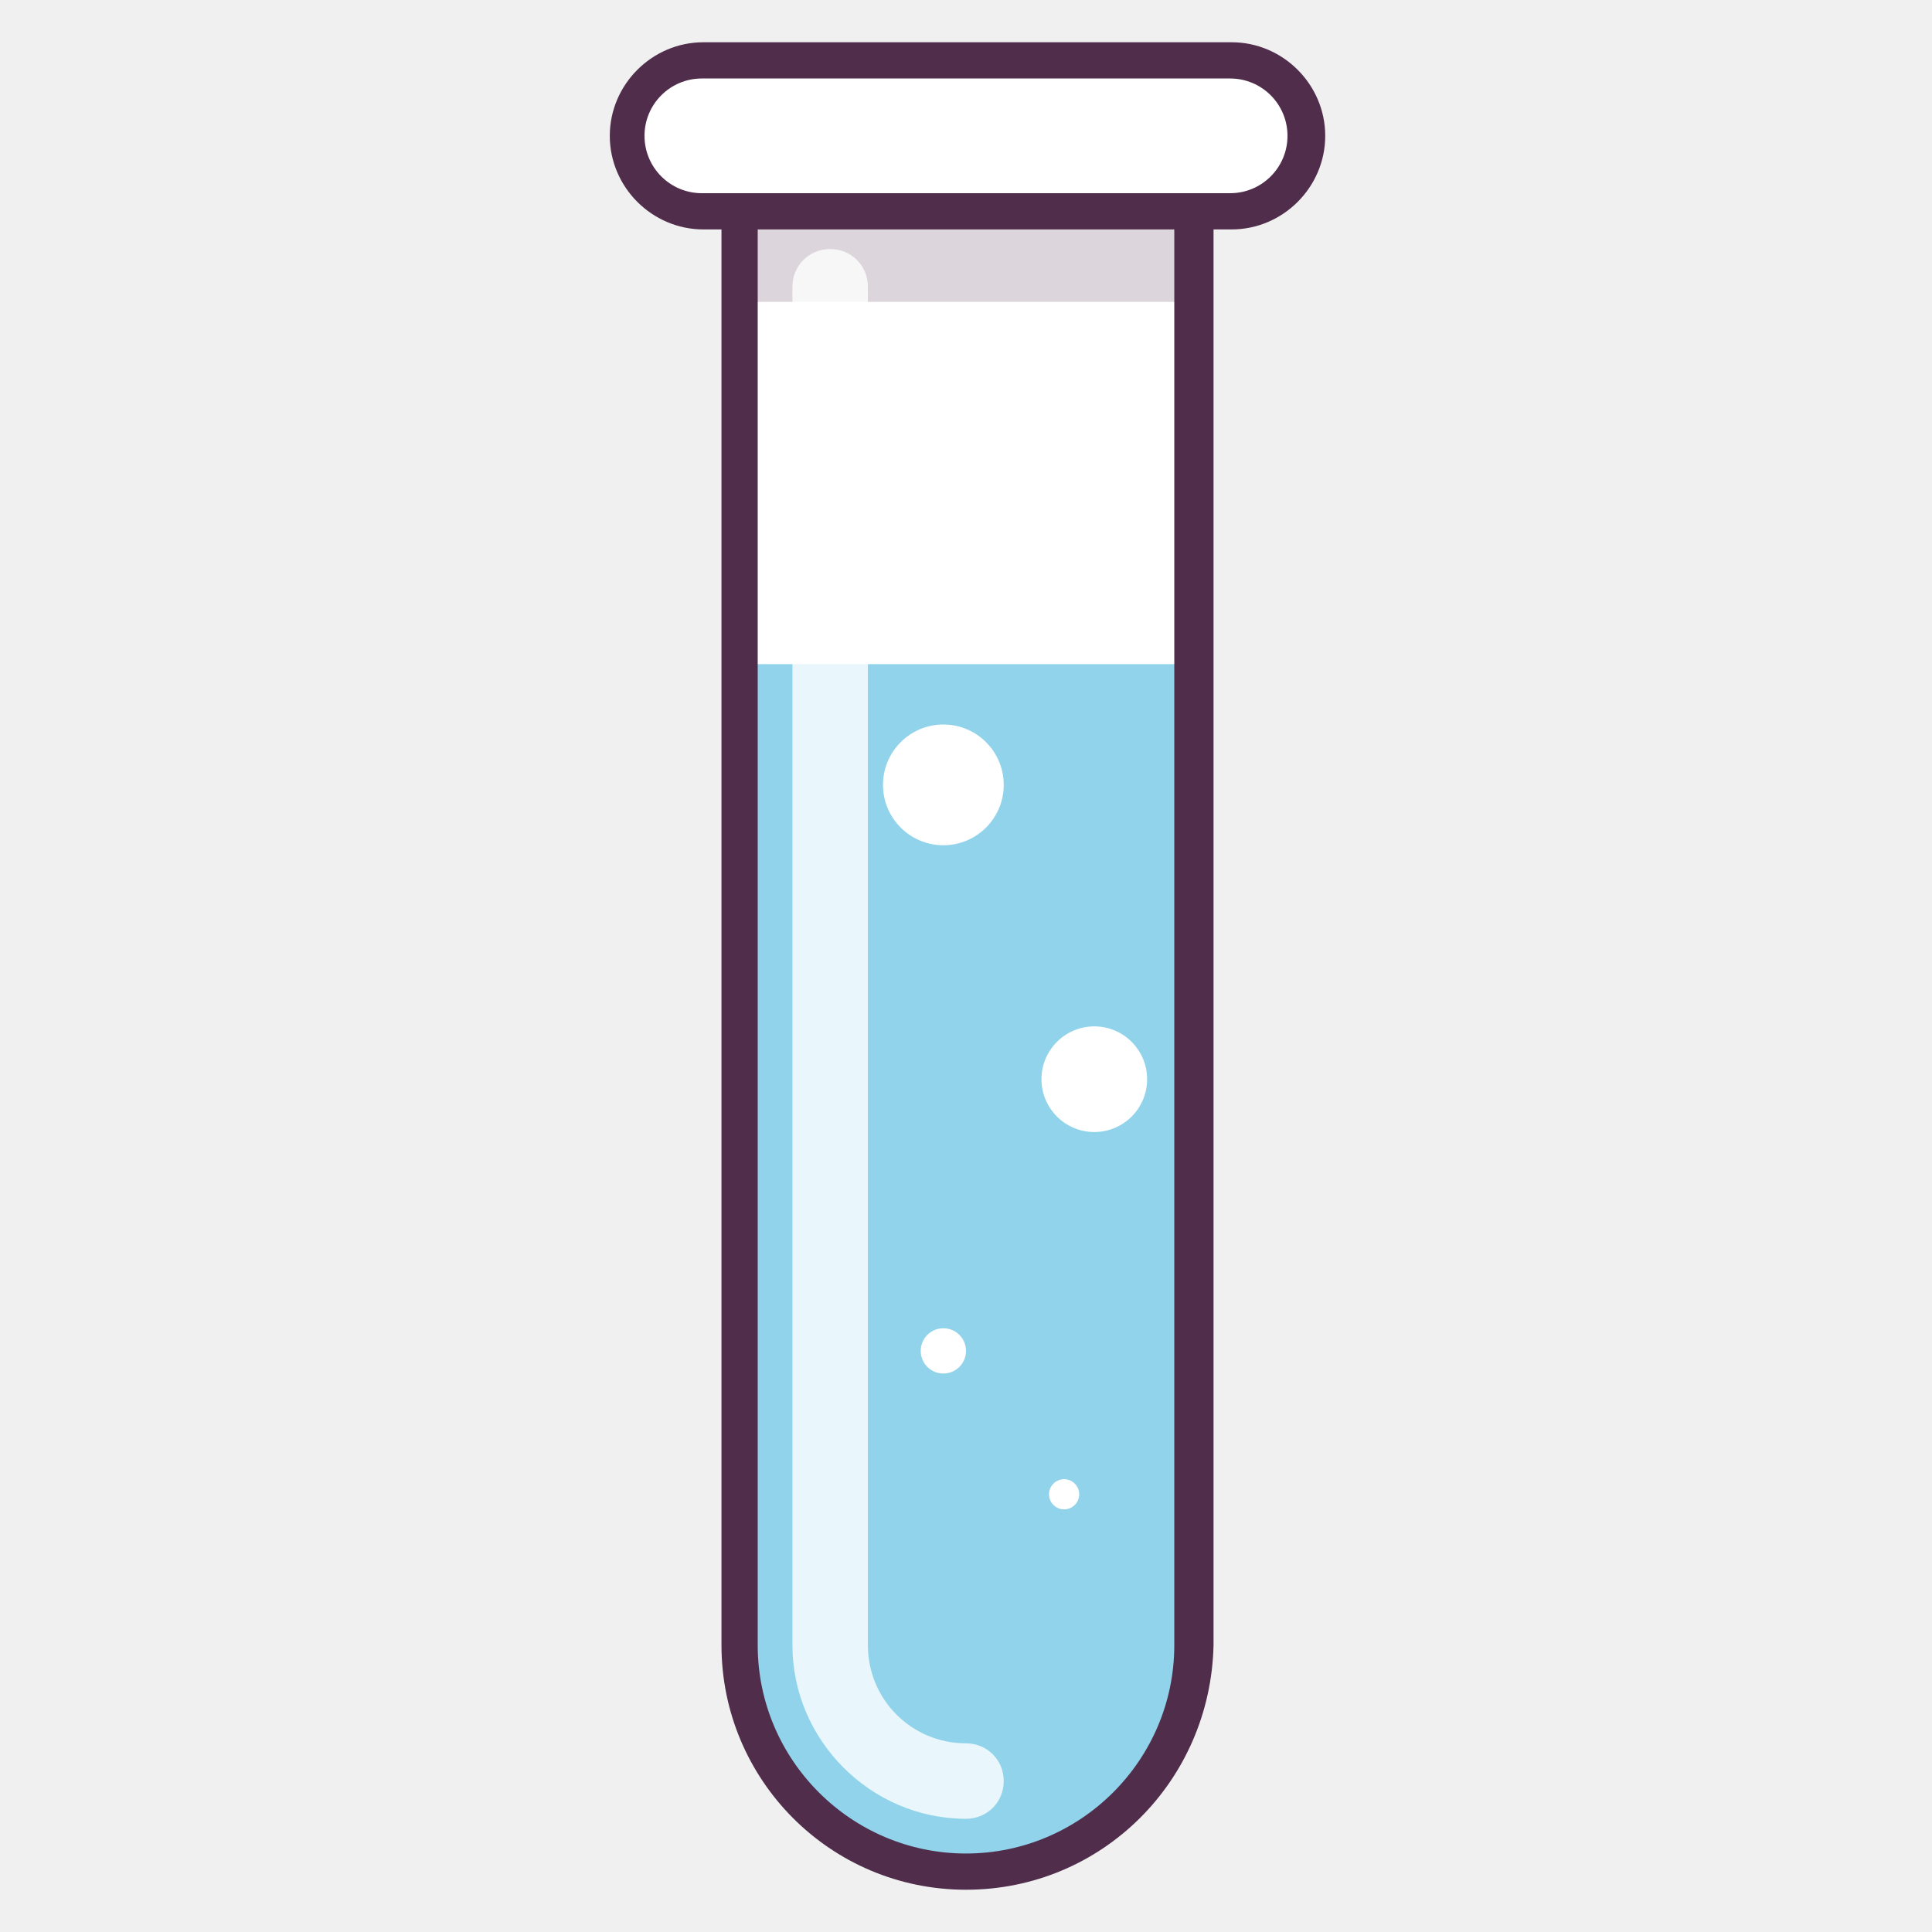
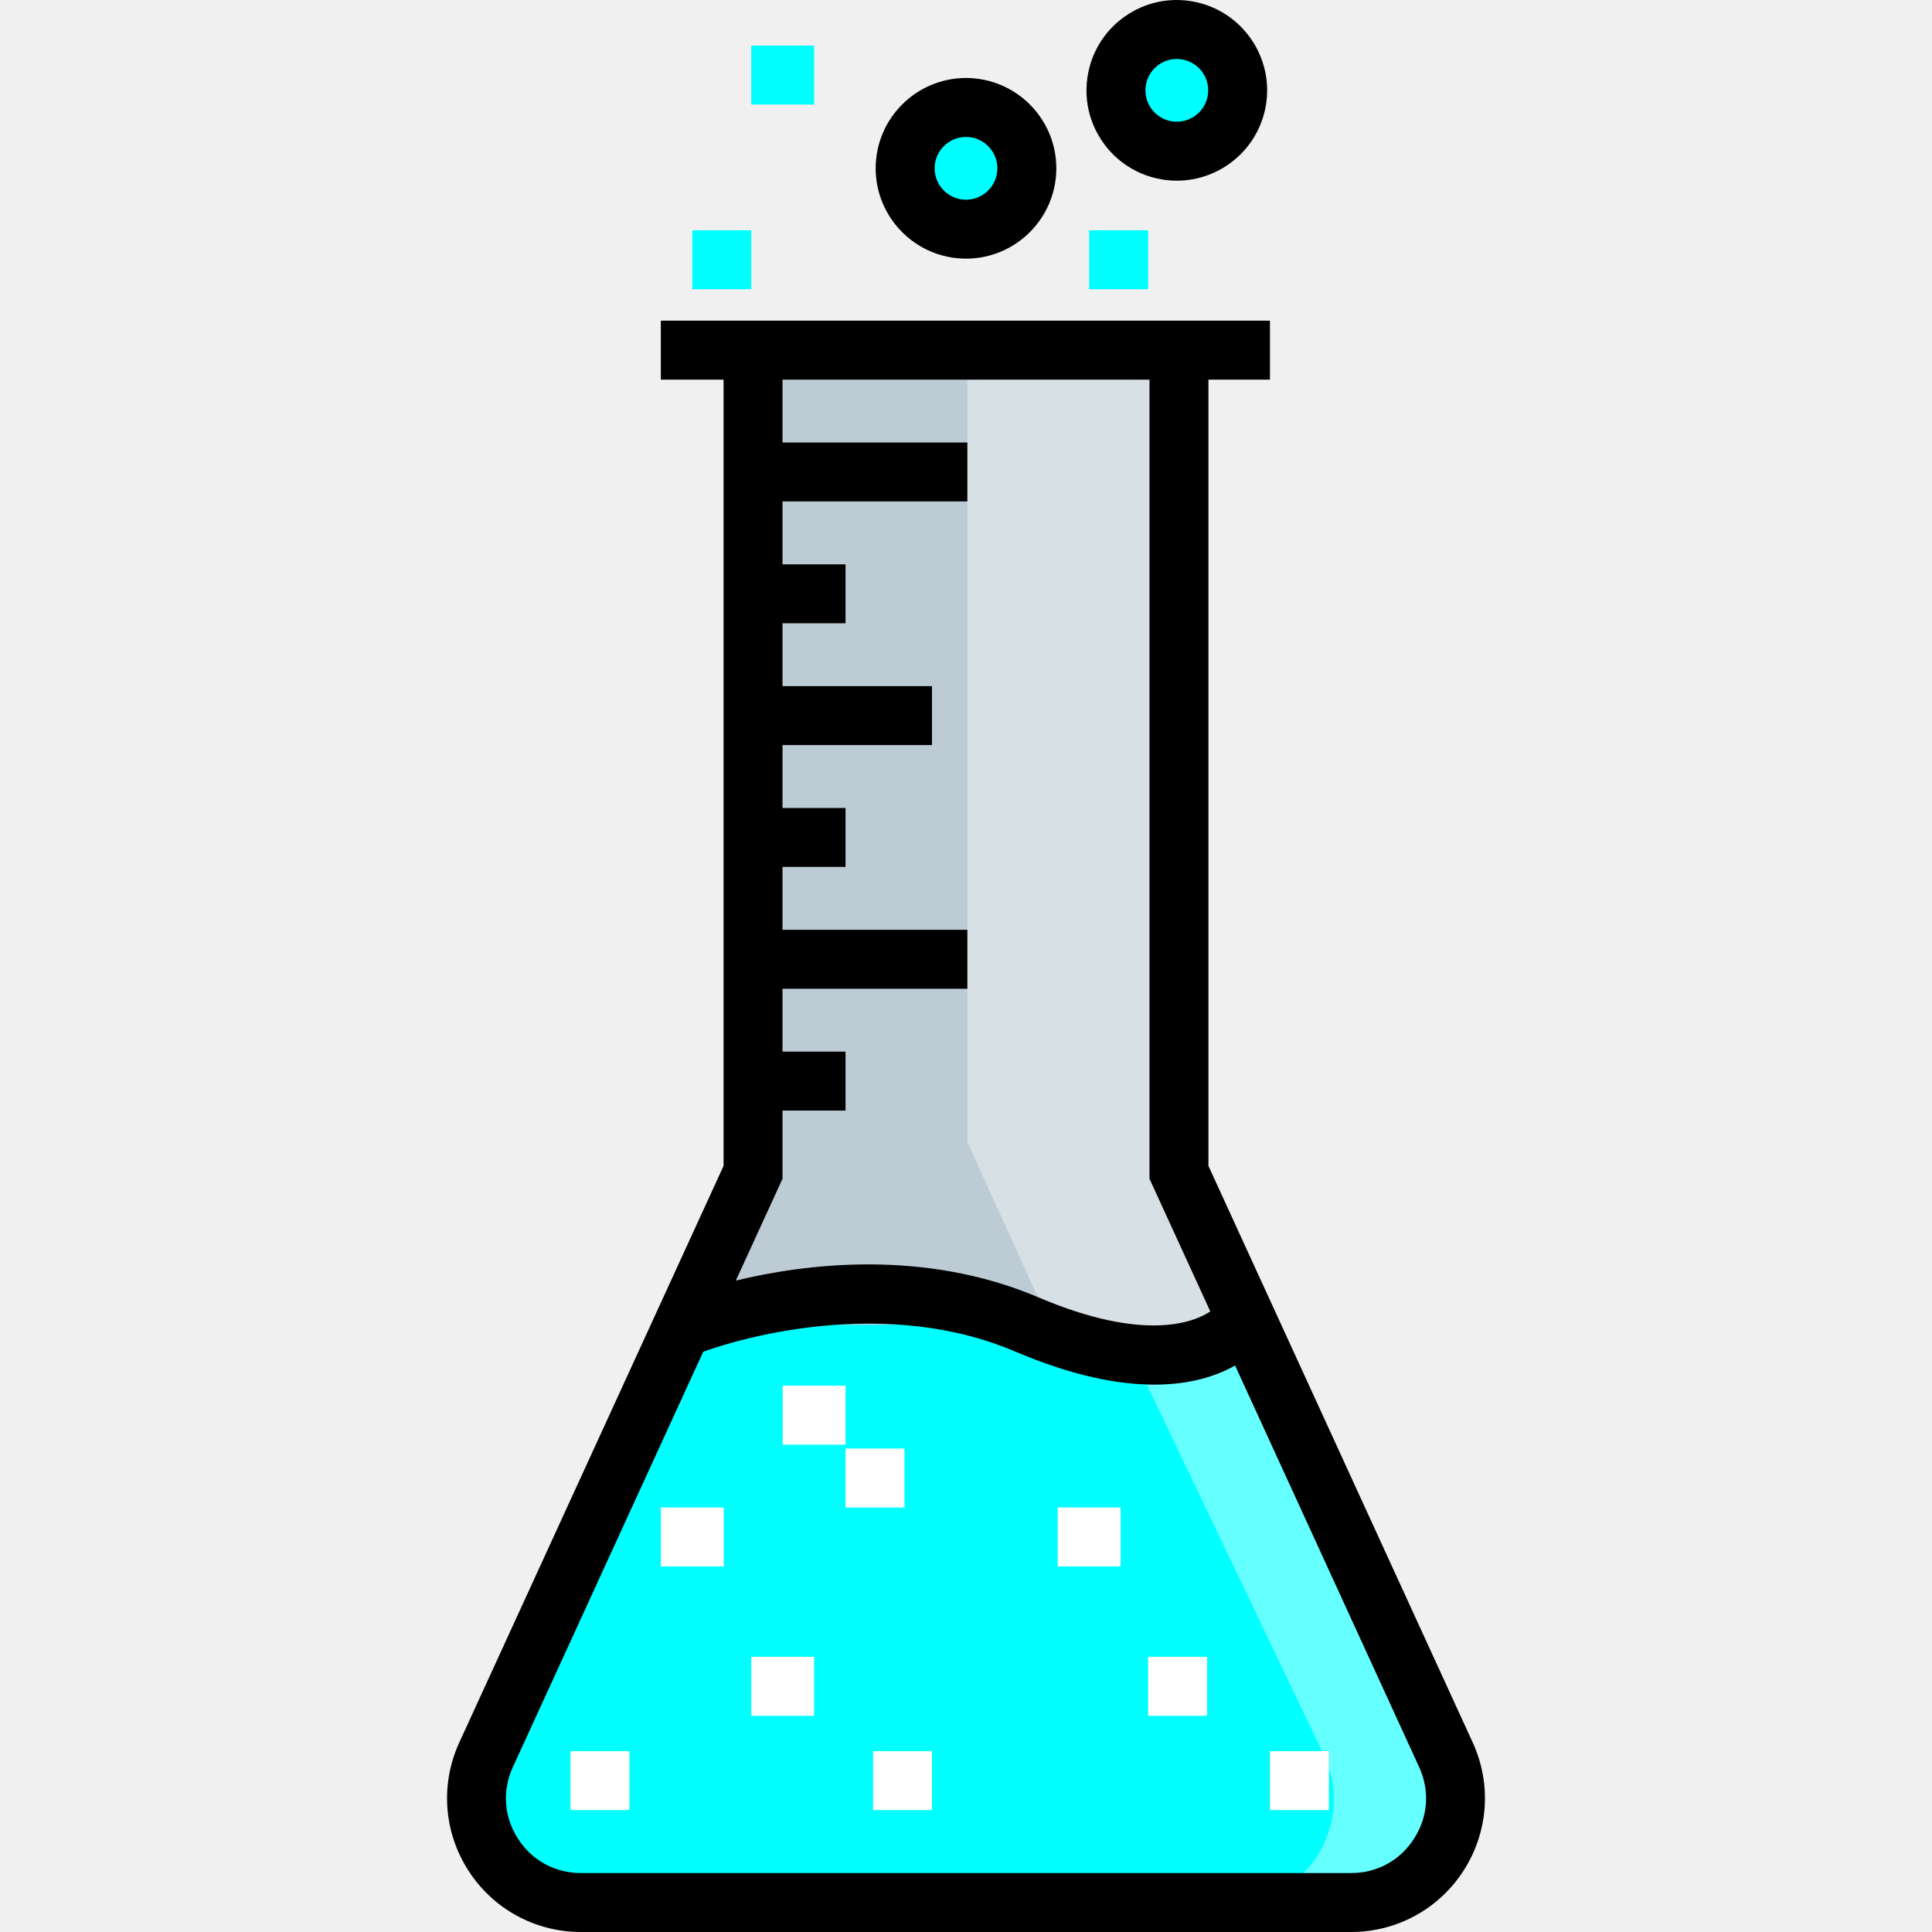
- <svg xmlns="http://www.w3.org/2000/svg" enable-background="new 0 0 128 128" id="Слой_1" version="1.1" viewBox="0 0 128 128" xml:space="preserve">
+ <svg xmlns="http://www.w3.org/2000/svg" version="1.1" id="Layer_1" viewBox="0 0 512.001 512.001" xml:space="preserve">
  <g>
-     <g>
-       <path d="M81.5,4H79H49h-2.5c-2.8,0-5,2.2-5,5s2.2,5,5,5H49v95c0,8.3,6.7,15,15,15s15-6.7,15-15V14h2.5    c2.8,0,5-2.2,5-5S84.3,4,81.5,4z" fill="#FFFFFF" />
-     </g>
-     <g>
-       <path d="M64,124L64,124c-8.3,0-15-6.7-15-15V44h30v65C79,117.3,72.3,124,64,124z" fill="#90D3EA" />
-     </g>
-     <g>
-       <circle cx="62.5" cy="52" fill="#FFFFFF" r="4" />
-     </g>
-     <g>
-       <circle cx="72.5" cy="71.5" fill="#FFFFFF" r="3.5" />
-     </g>
-     <g>
-       <circle cx="62.5" cy="89.5" fill="#FFFFFF" r="1.5" />
-     </g>
-     <g>
-       <circle cx="70.5" cy="99" fill="#FFFFFF" r="1" />
-     </g>
-     <g>
-       <path d="M64,125.2c-9,0-16.2-7.3-16.2-16.2V15.2h-1.2c-3.4,0-6.2-2.8-6.2-6.2s2.8-6.2,6.2-6.2h35    c3.4,0,6.2,2.8,6.2,6.2s-2.8,6.2-6.2,6.2h-1.2V109C80.2,118,73,125.2,64,125.2z M46.5,5.2c-2.1,0-3.8,1.7-3.8,3.8s1.7,3.8,3.8,3.8    H49c0.7,0,1.2,0.6,1.2,1.2v95c0,7.6,6.2,13.8,13.8,13.8c7.6,0,13.8-6.2,13.8-13.8V14c0-0.7,0.6-1.2,1.2-1.2h2.5    c2.1,0,3.8-1.7,3.8-3.8s-1.7-3.8-3.8-3.8H46.5z" fill="#502D4B" />
-     </g>
-     <rect fill="#502D4B" height="6" opacity="0.2" width="30" x="49" y="14" />
-     <g>
-       <path d="M79,15.2H49c-0.7,0-1.2-0.6-1.2-1.2s0.6-1.2,1.2-1.2h30c0.7,0,1.2,0.6,1.2,1.2S79.7,15.2,79,15.2z" fill="#502D4B" />
-     </g>
-     <g opacity="0.8">
-       <path d="M64,120.5c-6.3,0-11.5-5.2-11.5-11.5V19c0-1.4,1.1-2.5,2.5-2.5s2.5,1.1,2.5,2.5v90c0,3.6,2.9,6.5,6.5,6.5    c1.4,0,2.5,1.1,2.5,2.5S65.4,120.5,64,120.5z" fill="#FFFFFF" />
-     </g>
+     <circle style="fill:#00FFFF;" cx="311.873" cy="23.944" r="16.126" />
+     <circle style="fill:#00FFFF;" cx="256" cy="44.606" r="16.126" />
+   </g>
+   <path style="fill:#BDCCD4;" d="M312.441,92.984v217.698l70.741,154.343c8.393,18.313-4.989,39.166-25.132,39.166H153.953  c-20.145,0-33.525-20.853-25.132-39.166l70.741-154.343V92.984" />
+   <path style="fill:#D7E0E5;" d="M383.26,465.273L312.598,310.68V92.275H256.36v210.344l70.2,154.459  c8.393,18.313-5.528,39.281-25.673,39.281H134.471c4.902,5.207,11.673,8.332,19.482,8.332h204.096  C378.193,504.689,391.654,483.586,383.26,465.273z" />
+   <path style="fill:#00FFFF;" d="M272.126,350.995c42.614,18.156,56.44,0,56.44,0l54.615,114.278  c8.393,18.313-4.989,39.416-25.132,39.416H153.953c-20.145,0-33.525-21.103-25.132-39.416l54.615-114.153" />
+   <path style="fill:#66FFFF;" d="M383.18,465.273L328.566,351.12c0,0-7.553,9.749-28.544,7.679l50.907,106.506  c8.393,18.313-4.989,39.384-25.132,39.384h32.252C378.193,504.689,391.575,483.586,383.18,465.273z" />
+   <path d="M390.282,461.77l-70.03-152.793v-208.37h16.3V84.985H175.127v15.622h16.624v208.37L121.719,461.77  c-5.055,11.03-4.161,23.711,2.392,33.923c6.554,10.211,17.709,16.308,29.842,16.308h204.096c12.133,0,23.289-6.097,29.842-16.308  C394.444,485.481,395.336,472.799,390.282,461.77z M304.629,100.606v211.78l16.115,35.161c-4.223,2.799-17.337,8.286-45.558-3.738  c-30.581-13.029-62.322-8.767-80.182-4.441l12.367-26.983v-18.07h16.703v-15.622h-16.703v-16.663h48.988v-15.622h-48.988v-16.663  h16.703v-15.622h-16.703v-16.663h39.615v-15.622h-39.615v-16.663h16.703v-15.622h-16.703v-16.663h48.988V117.27h-48.988v-16.663  L304.629,100.606L304.629,100.606z M374.743,487.256c-3.72,5.798-9.805,9.123-16.693,9.123H153.953  c-6.888,0-12.973-3.325-16.693-9.123c-3.721-5.798-4.208-12.715-1.338-18.977l50.434-110.038c1.909-0.723,44.364-16.397,82.71-0.059  c15.277,6.509,27.387,8.763,36.834,8.762c9.837,0,16.783-2.443,21.411-5.072l48.77,106.407  C378.951,474.541,378.463,481.457,374.743,487.256z" />
+   <g>
+     <rect x="207.416" y="367.217" style="fill:#FFFFFF;" width="16.663" height="15.622" />
+     <rect x="224.079" y="383.88" style="fill:#FFFFFF;" width="15.622" height="15.622" />
+     <rect x="304.271" y="439.077" style="fill:#FFFFFF;" width="15.622" height="15.622" />
+     <rect x="199.084" y="439.077" style="fill:#FFFFFF;" width="16.663" height="15.622" />
+     <rect x="231.369" y="464.072" style="fill:#FFFFFF;" width="15.622" height="15.622" />
+     <rect x="280.317" y="399.502" style="fill:#FFFFFF;" width="16.663" height="15.622" />
+     <rect x="336.556" y="464.072" style="fill:#FFFFFF;" width="15.622" height="15.622" />
+     <rect x="151.178" y="464.072" style="fill:#FFFFFF;" width="15.622" height="15.622" />
+     <rect x="175.131" y="399.502" style="fill:#FFFFFF;" width="16.663" height="15.622" />
+   </g>
+   <path d="M311.881,47.883c-1.395,0-2.807-0.123-4.226-0.376c-6.293-1.126-11.773-4.634-15.428-9.881  c-3.654-5.247-5.047-11.602-3.921-17.896c1.125-6.292,4.633-11.773,9.88-15.427c5.246-3.654,11.603-5.048,17.896-3.922  c12.992,2.323,21.673,14.783,19.349,27.775v0.001C333.362,39.731,323.248,47.883,311.881,47.883z M311.852,15.627  c-1.683,0-3.324,0.512-4.734,1.494c-1.823,1.27-3.042,3.172-3.433,5.358c-0.392,2.187,0.093,4.395,1.362,6.217  c1.27,1.823,3.172,3.041,5.359,3.432c4.512,0.804,8.841-2.208,9.65-6.72l0,0c0.806-4.514-2.208-8.842-6.722-9.649  C312.839,15.671,312.344,15.627,311.852,15.627z" />
+   <path d="M256.001,68.543c-13.199,0-23.937-10.738-23.937-23.937s10.738-23.937,23.937-23.937c13.198,0,23.936,10.738,23.936,23.937  C279.936,57.806,269.199,68.543,256.001,68.543z M256.001,36.293c-4.584,0-8.315,3.73-8.315,8.315s3.73,8.315,8.315,8.315  c4.584,0,8.314-3.73,8.314-8.315C264.314,40.022,260.585,36.293,256.001,36.293z" />
+   <g>
+     <rect x="288.649" y="61.03" style="fill:#00FFFF;" width="15.622" height="15.622" />
+     <rect x="199.084" y="12.083" style="fill:#00FFFF;" width="16.663" height="15.622" />
+     <rect x="183.463" y="61.03" style="fill:#00FFFF;" width="15.622" height="15.622" />
  </g>
</svg>
